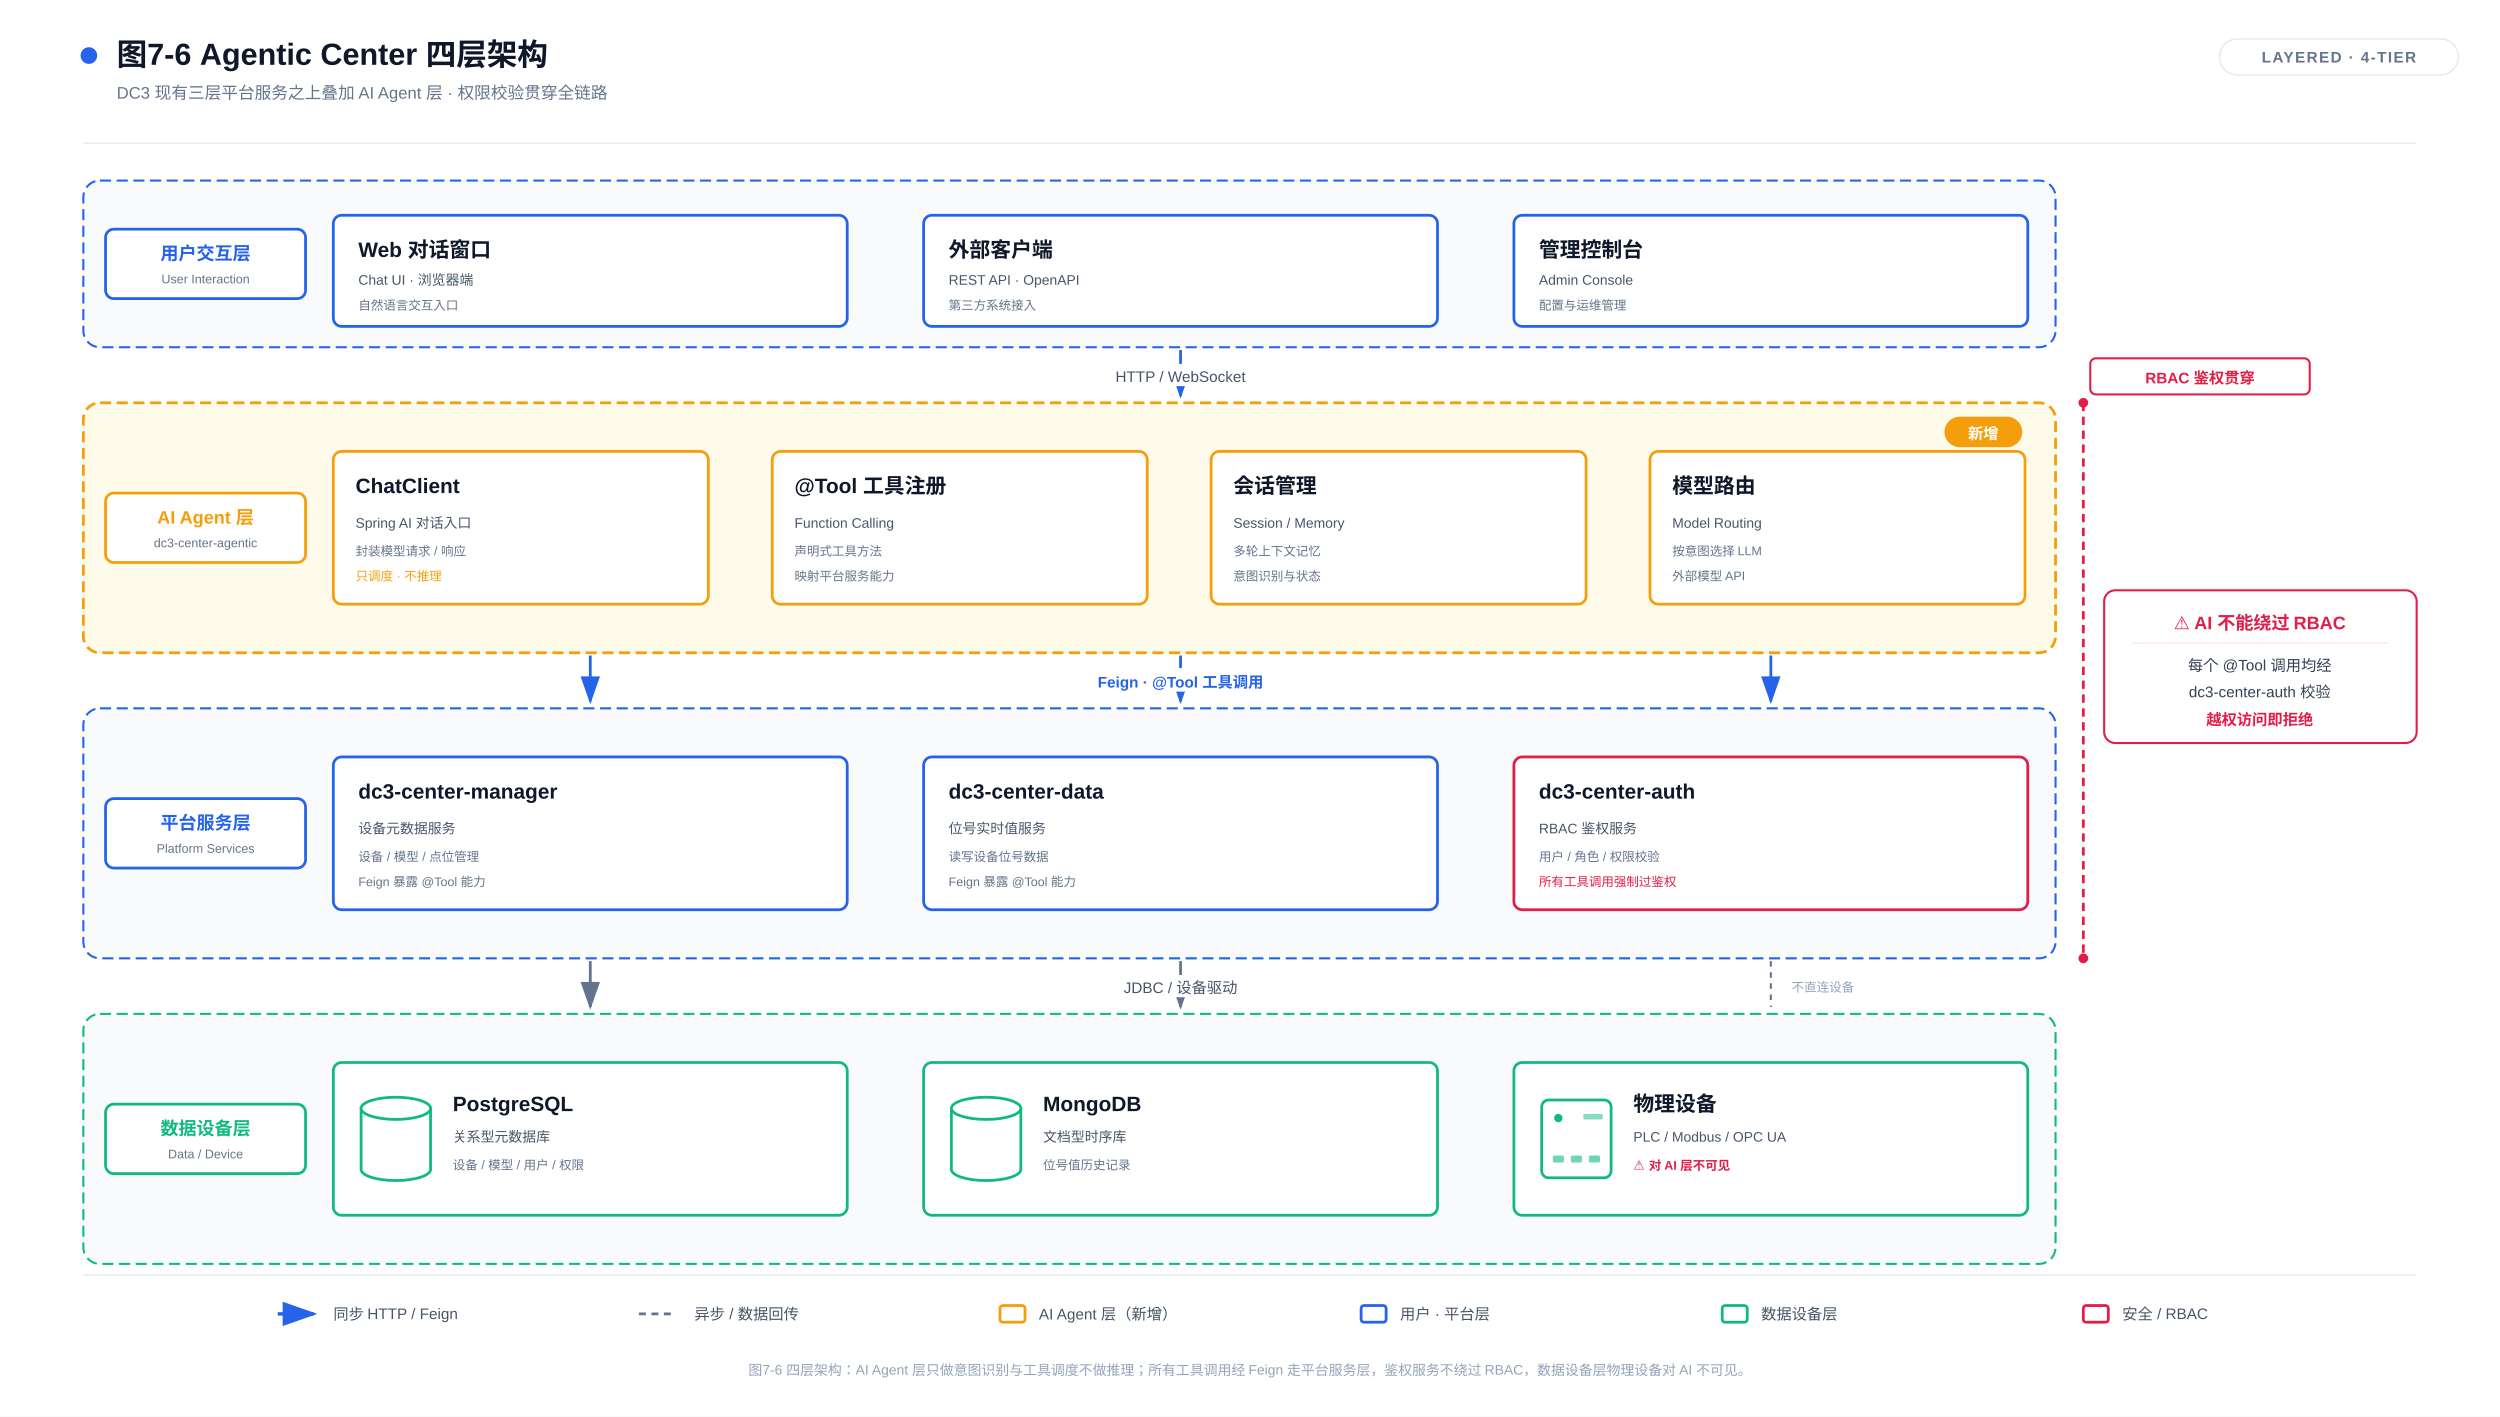
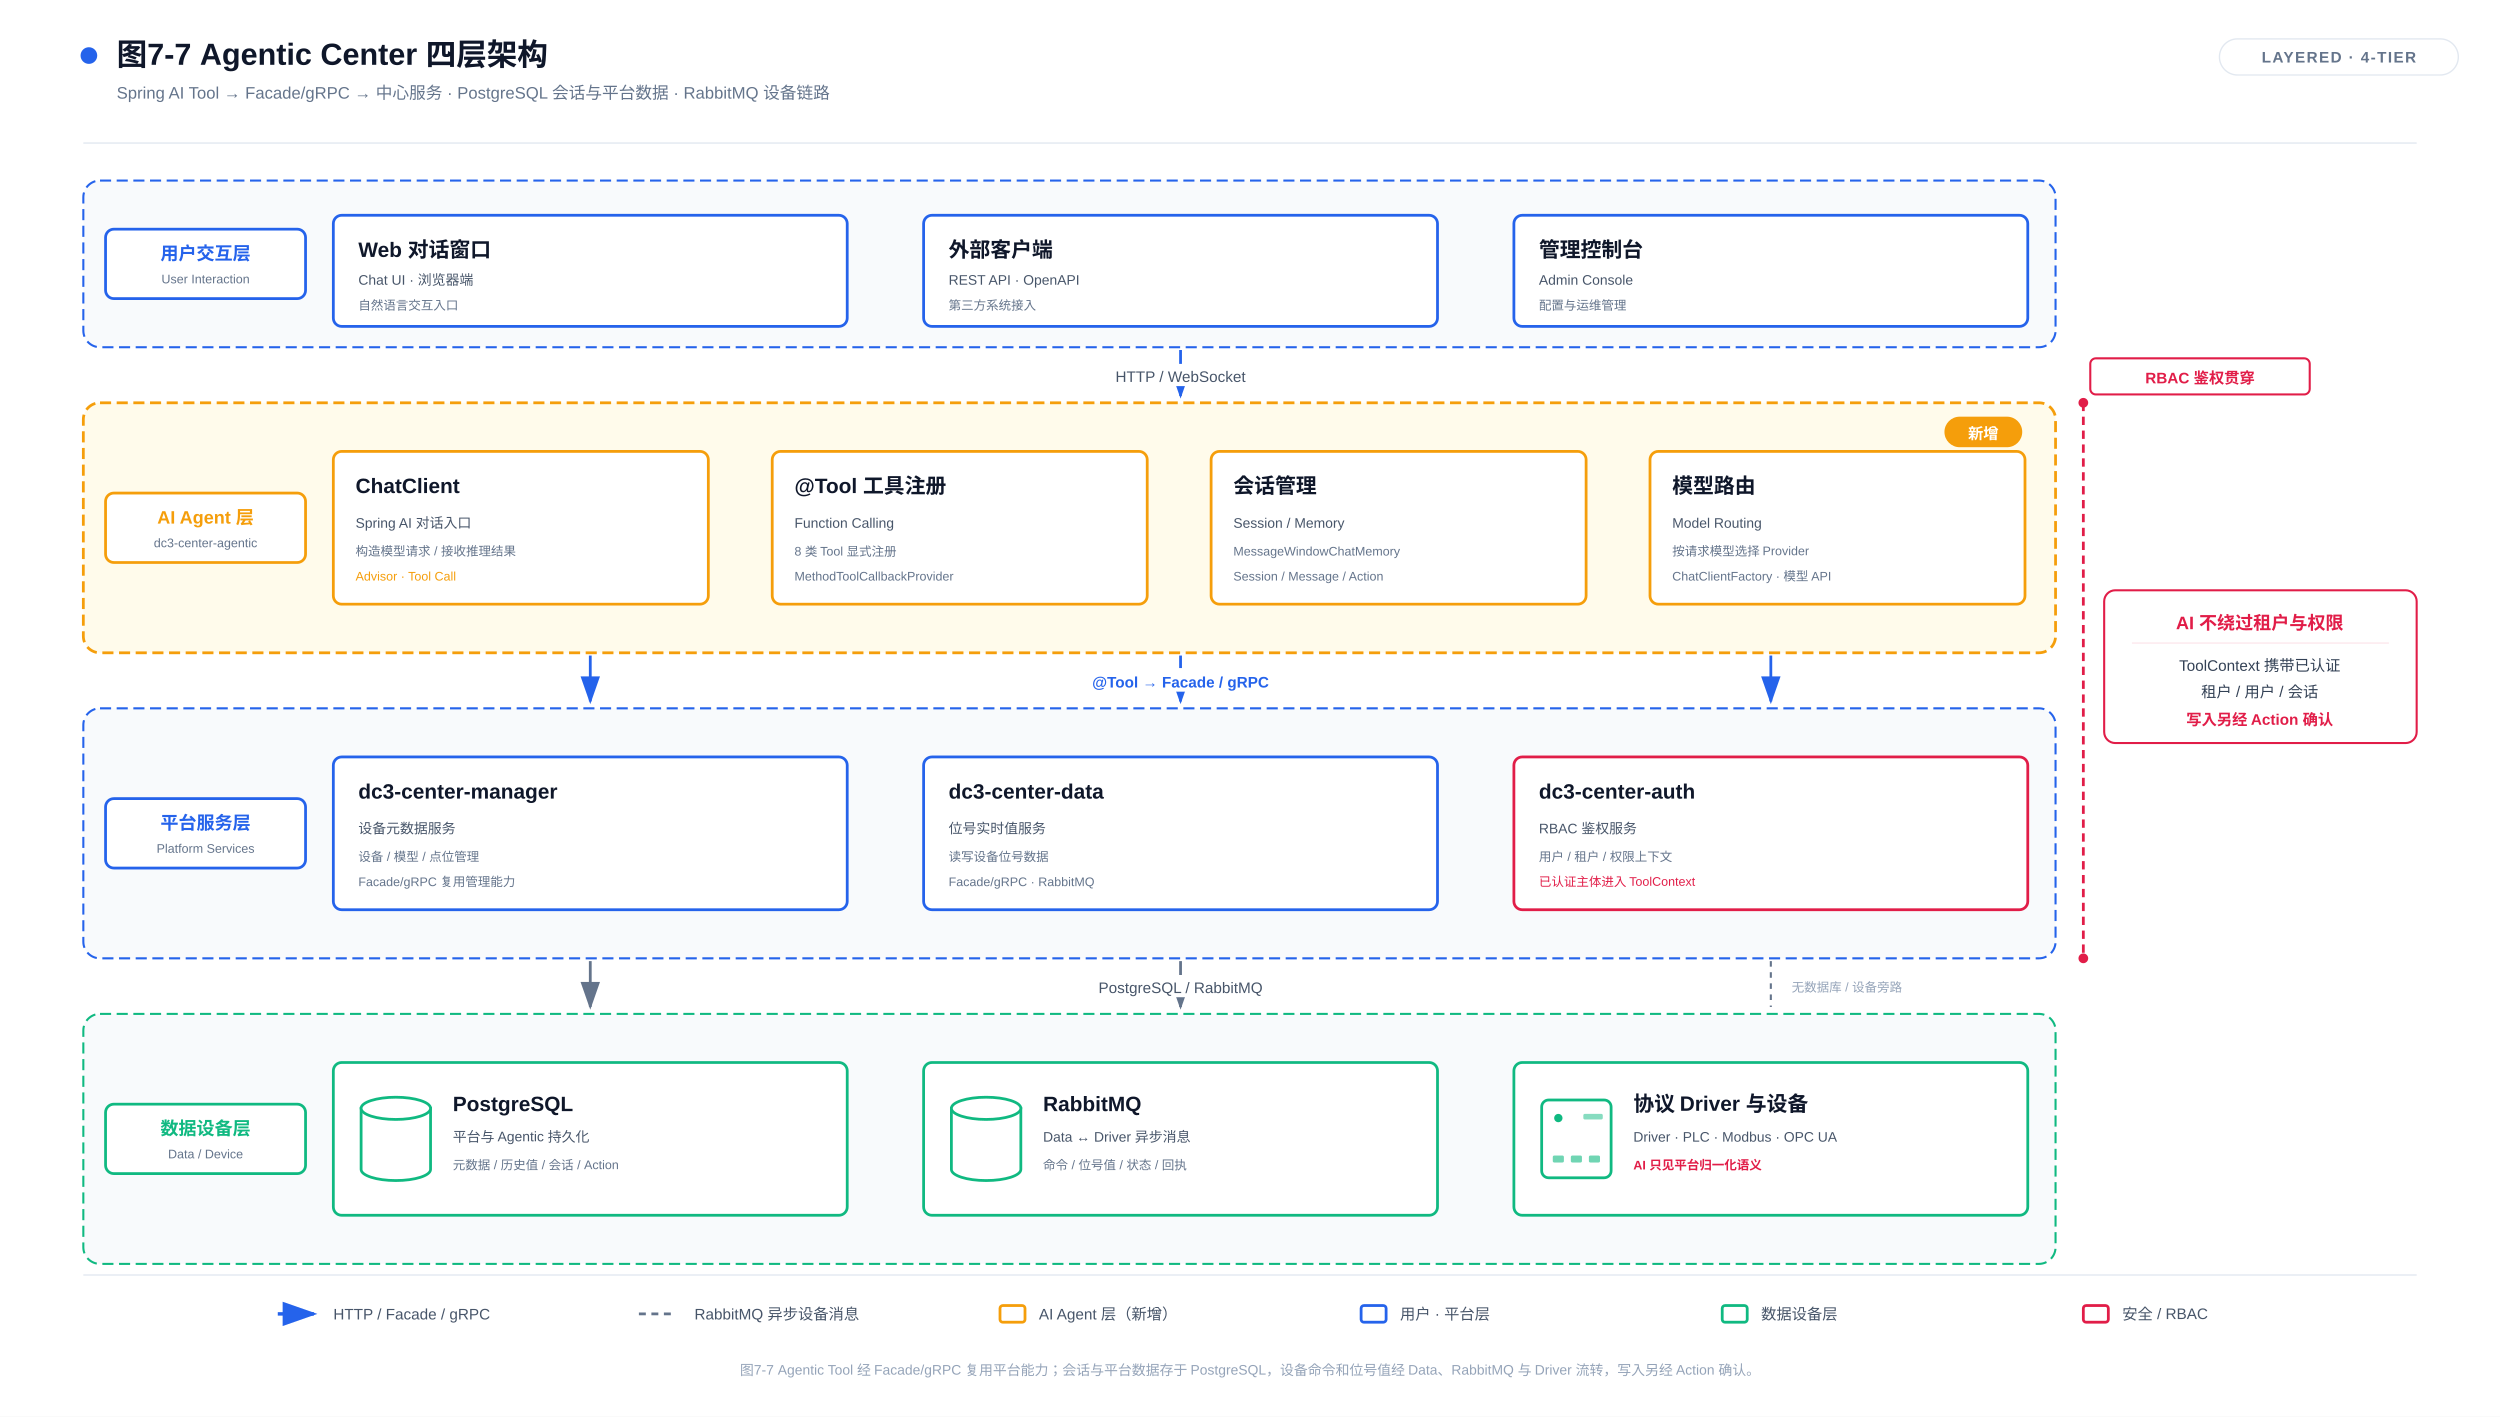
<svg xmlns="http://www.w3.org/2000/svg" width="1800" height="1020" viewBox="0 0 1800 1020" data-style="architecture-diagram-wireframe-white" font-family="'JetBrains Mono','PingFang SC','Microsoft YaHei',Arial,sans-serif">
  <defs>
    <marker id="ah-blue" markerWidth="10" markerHeight="7" refX="9" refY="3.5" orient="auto">
      <polygon points="0 0,10 3.5,0 7" fill="#2563EB" />
    </marker>
    <marker id="ah-gray" markerWidth="10" markerHeight="7" refX="9" refY="3.5" orient="auto">
      <polygon points="0 0,10 3.5,0 7" fill="#64748B" />
    </marker>
    <marker id="ah-green" markerWidth="10" markerHeight="7" refX="9" refY="3.5" orient="auto">
      <polygon points="0 0,10 3.5,0 7" fill="#10B981" />
    </marker>
    <marker id="ah-orange" markerWidth="10" markerHeight="7" refX="9" refY="3.5" orient="auto">
      <polygon points="0 0,10 3.5,0 7" fill="#F59E0B" />
    </marker>
    <marker id="ah-purple" markerWidth="10" markerHeight="7" refX="9" refY="3.5" orient="auto">
      <polygon points="0 0,10 3.5,0 7" fill="#7C3AED" />
    </marker>
    <marker id="ah-red" markerWidth="10" markerHeight="7" refX="9" refY="3.5" orient="auto">
      <polygon points="0 0,10 3.5,0 7" fill="#E11D48" />
    </marker>
  </defs>
  <rect x="0" y="0" width="1800" height="1020" fill="#FFFFFF" />
  <circle cx="64" cy="40" r="6" fill="#2563EB" />
-   <text x="84" y="47" font-size="22" font-weight="700" fill="#0F172A">图7-6 Agentic Center 四层架构</text>
-   <text x="84" y="71" font-size="12" fill="#64748B">DC3 现有三层平台服务之上叠加 AI Agent 层 · 权限校验贯穿全链路</text>
+   <text x="84" y="47" font-size="22" font-weight="700" fill="#0F172A">图7-7 Agentic Center 四层架构</text>
+   <text x="84" y="71" font-size="12" fill="#64748B">Spring AI Tool → Facade/gRPC → 中心服务 · PostgreSQL 会话与平台数据 · RabbitMQ 设备链路</text>
  <rect x="1598" y="28" width="172" height="26" rx="13" fill="#FFFFFF" stroke="#E2E8F0" />
  <text x="1684" y="45" font-size="11" font-weight="600" fill="#64748B" text-anchor="middle" letter-spacing="1">LAYERED · 4-TIER</text>
  <line x1="60" y1="103" x2="1740" y2="103" stroke="#E2E8F0" />
  <rect x="60" y="130" width="1420" height="120" rx="12" fill="#F8FAFC" stroke="#2563EB" stroke-width="1.5" stroke-dasharray="8 4" />
  <rect x="60" y="290" width="1420" height="180" rx="12" fill="#FFFBEB" stroke="#F59E0B" stroke-width="2" stroke-dasharray="8 4" />
  <rect x="60" y="510" width="1420" height="180" rx="12" fill="#F8FAFC" stroke="#2563EB" stroke-width="1.5" stroke-dasharray="8 4" />
  <rect x="60" y="730" width="1420" height="180" rx="12" fill="#F8FAFC" stroke="#10B981" stroke-width="1.5" stroke-dasharray="8 4" />
  <rect x="76" y="165" width="144" height="50" rx="6" fill="#FFFFFF" stroke="#2563EB" stroke-width="2" />
  <text x="148" y="187" font-size="13" font-weight="700" fill="#2563EB" text-anchor="middle">用户交互层</text>
  <text x="148" y="204" font-size="9" fill="#64748B" text-anchor="middle">User Interaction</text>
  <rect x="76" y="355" width="144" height="50" rx="6" fill="#FFFFFF" stroke="#F59E0B" stroke-width="2" />
  <text x="148" y="377" font-size="13" font-weight="700" fill="#F59E0B" text-anchor="middle">AI Agent 层</text>
  <text x="148" y="394" font-size="9" fill="#64748B" text-anchor="middle">dc3-center-agentic</text>
  <rect x="76" y="575" width="144" height="50" rx="6" fill="#FFFFFF" stroke="#2563EB" stroke-width="2" />
  <text x="148" y="597" font-size="13" font-weight="700" fill="#2563EB" text-anchor="middle">平台服务层</text>
  <text x="148" y="614" font-size="9" fill="#64748B" text-anchor="middle">Platform Services</text>
  <rect x="76" y="795" width="144" height="50" rx="6" fill="#FFFFFF" stroke="#10B981" stroke-width="2" />
  <text x="148" y="817" font-size="13" font-weight="700" fill="#10B981" text-anchor="middle">数据设备层</text>
  <text x="148" y="834" font-size="9" fill="#64748B" text-anchor="middle">Data / Device</text>
  <rect x="1400" y="300" width="56" height="22" rx="11" fill="#F59E0B" />
  <text x="1428" y="316" font-size="11" font-weight="700" fill="#FFFFFF" text-anchor="middle">新增</text>
  <g>
    <rect x="240" y="155" width="370" height="80" rx="6" fill="#FFFFFF" stroke="#2563EB" stroke-width="2" />
    <text x="258" y="185" font-size="15" font-weight="700" fill="#0F172A">Web 对话窗口</text>
    <text x="258" y="205" font-size="10" fill="#475569">Chat UI · 浏览器端</text>
    <text x="258" y="223" font-size="9" fill="#64748B">自然语言交互入口</text>
  </g>
  <g>
    <rect x="665" y="155" width="370" height="80" rx="6" fill="#FFFFFF" stroke="#2563EB" stroke-width="2" />
    <text x="683" y="185" font-size="15" font-weight="700" fill="#0F172A">外部客户端</text>
    <text x="683" y="205" font-size="10" fill="#475569">REST API · OpenAPI</text>
    <text x="683" y="223" font-size="9" fill="#64748B">第三方系统接入</text>
  </g>
  <g>
    <rect x="1090" y="155" width="370" height="80" rx="6" fill="#FFFFFF" stroke="#2563EB" stroke-width="2" />
    <text x="1108" y="185" font-size="15" font-weight="700" fill="#0F172A">管理控制台</text>
    <text x="1108" y="205" font-size="10" fill="#475569">Admin Console</text>
    <text x="1108" y="223" font-size="9" fill="#64748B">配置与运维管理</text>
  </g>
  <g>
    <rect x="240" y="325" width="270" height="110" rx="6" fill="#FFFFFF" stroke="#F59E0B" stroke-width="2" />
    <text x="256" y="355" font-size="15" font-weight="700" fill="#0F172A">ChatClient</text>
    <text x="256" y="380" font-size="10" fill="#475569">Spring AI 对话入口</text>
-     <text x="256" y="400" font-size="9" fill="#64748B">封装模型请求 / 响应</text>
-     <text x="256" y="418" font-size="9" fill="#F59E0B">只调度 · 不推理</text>
+     <text x="256" y="400" font-size="9" fill="#64748B">构造模型请求 / 接收推理结果</text>
+     <text x="256" y="418" font-size="9" fill="#F59E0B">Advisor · Tool Call</text>
  </g>
  <g>
    <rect x="556" y="325" width="270" height="110" rx="6" fill="#FFFFFF" stroke="#F59E0B" stroke-width="2" />
    <text x="572" y="355" font-size="15" font-weight="700" fill="#0F172A">@Tool 工具注册</text>
    <text x="572" y="380" font-size="10" fill="#475569">Function Calling</text>
-     <text x="572" y="400" font-size="9" fill="#64748B">声明式工具方法</text>
-     <text x="572" y="418" font-size="9" fill="#64748B">映射平台服务能力</text>
+     <text x="572" y="400" font-size="9" fill="#64748B">8 类 Tool 显式注册</text>
+     <text x="572" y="418" font-size="9" fill="#64748B">MethodToolCallbackProvider</text>
  </g>
  <g>
    <rect x="872" y="325" width="270" height="110" rx="6" fill="#FFFFFF" stroke="#F59E0B" stroke-width="2" />
    <text x="888" y="355" font-size="15" font-weight="700" fill="#0F172A">会话管理</text>
    <text x="888" y="380" font-size="10" fill="#475569">Session / Memory</text>
-     <text x="888" y="400" font-size="9" fill="#64748B">多轮上下文记忆</text>
-     <text x="888" y="418" font-size="9" fill="#64748B">意图识别与状态</text>
+     <text x="888" y="400" font-size="9" fill="#64748B">MessageWindowChatMemory</text>
+     <text x="888" y="418" font-size="9" fill="#64748B">Session / Message / Action</text>
  </g>
  <g>
    <rect x="1188" y="325" width="270" height="110" rx="6" fill="#FFFFFF" stroke="#F59E0B" stroke-width="2" />
    <text x="1204" y="355" font-size="15" font-weight="700" fill="#0F172A">模型路由</text>
    <text x="1204" y="380" font-size="10" fill="#475569">Model Routing</text>
-     <text x="1204" y="400" font-size="9" fill="#64748B">按意图选择 LLM</text>
-     <text x="1204" y="418" font-size="9" fill="#64748B">外部模型 API</text>
+     <text x="1204" y="400" font-size="9" fill="#64748B">按请求模型选择 Provider</text>
+     <text x="1204" y="418" font-size="9" fill="#64748B">ChatClientFactory · 模型 API</text>
  </g>
  <g>
    <rect x="240" y="545" width="370" height="110" rx="6" fill="#FFFFFF" stroke="#2563EB" stroke-width="2" />
    <text x="258" y="575" font-size="15" font-weight="700" fill="#0F172A">dc3-center-manager</text>
    <text x="258" y="600" font-size="10" fill="#475569">设备元数据服务</text>
    <text x="258" y="620" font-size="9" fill="#64748B">设备 / 模型 / 点位管理</text>
-     <text x="258" y="638" font-size="9" fill="#64748B">Feign 暴露 @Tool 能力</text>
+     <text x="258" y="638" font-size="9" fill="#64748B">Facade/gRPC 复用管理能力</text>
  </g>
  <g>
    <rect x="665" y="545" width="370" height="110" rx="6" fill="#FFFFFF" stroke="#2563EB" stroke-width="2" />
    <text x="683" y="575" font-size="15" font-weight="700" fill="#0F172A">dc3-center-data</text>
    <text x="683" y="600" font-size="10" fill="#475569">位号实时值服务</text>
    <text x="683" y="620" font-size="9" fill="#64748B">读写设备位号数据</text>
-     <text x="683" y="638" font-size="9" fill="#64748B">Feign 暴露 @Tool 能力</text>
+     <text x="683" y="638" font-size="9" fill="#64748B">Facade/gRPC · RabbitMQ</text>
  </g>
  <g>
    <rect x="1090" y="545" width="370" height="110" rx="6" fill="#FFFFFF" stroke="#E11D48" stroke-width="2" />
    <text x="1108" y="575" font-size="15" font-weight="700" fill="#0F172A">dc3-center-auth</text>
    <text x="1108" y="600" font-size="10" fill="#475569">RBAC 鉴权服务</text>
-     <text x="1108" y="620" font-size="9" fill="#64748B">用户 / 角色 / 权限校验</text>
-     <text x="1108" y="638" font-size="9" fill="#E11D48">所有工具调用强制过鉴权</text>
+     <text x="1108" y="620" font-size="9" fill="#64748B">用户 / 租户 / 权限上下文</text>
+     <text x="1108" y="638" font-size="9" fill="#E11D48">已认证主体进入 ToolContext</text>
  </g>
  <g>
    <rect x="240" y="765" width="370" height="110" rx="6" fill="#FFFFFF" stroke="#10B981" stroke-width="2" />
    <path d="M 260,798 L 260,842 A 25,8 0 0 0 310,842 L 310,798 Z" fill="#FFFFFF" stroke="#10B981" stroke-width="2" />
    <ellipse cx="285" cy="798" rx="25" ry="8" fill="#FFFFFF" stroke="#10B981" stroke-width="2" />
    <text x="326" y="800" font-size="15" font-weight="700" fill="#0F172A">PostgreSQL</text>
-     <text x="326" y="822" font-size="10" fill="#475569">关系型元数据库</text>
-     <text x="326" y="842" font-size="9" fill="#64748B">设备 / 模型 / 用户 / 权限</text>
+     <text x="326" y="822" font-size="10" fill="#475569">平台与 Agentic 持久化</text>
+     <text x="326" y="842" font-size="9" fill="#64748B">元数据 / 历史值 / 会话 / Action</text>
  </g>
  <g>
    <rect x="665" y="765" width="370" height="110" rx="6" fill="#FFFFFF" stroke="#10B981" stroke-width="2" />
    <path d="M 685,798 L 685,842 A 25,8 0 0 0 735,842 L 735,798 Z" fill="#FFFFFF" stroke="#10B981" stroke-width="2" />
    <ellipse cx="710" cy="798" rx="25" ry="8" fill="#FFFFFF" stroke="#10B981" stroke-width="2" />
-     <text x="751" y="800" font-size="15" font-weight="700" fill="#0F172A">MongoDB</text>
-     <text x="751" y="822" font-size="10" fill="#475569">文档型时序库</text>
-     <text x="751" y="842" font-size="9" fill="#64748B">位号值历史记录</text>
+     <text x="751" y="800" font-size="15" font-weight="700" fill="#0F172A">RabbitMQ</text>
+     <text x="751" y="822" font-size="10" fill="#475569">Data ↔ Driver 异步消息</text>
+     <text x="751" y="842" font-size="9" fill="#64748B">命令 / 位号值 / 状态 / 回执</text>
  </g>
  <g>
    <rect x="1090" y="765" width="370" height="110" rx="6" fill="#FFFFFF" stroke="#10B981" stroke-width="2" />
    <rect x="1110" y="792" width="50" height="56" rx="5" fill="#FFFFFF" stroke="#10B981" stroke-width="2" />
    <circle cx="1122" cy="805" r="3" fill="#10B981" />
    <rect x="1140" y="802" width="14" height="4" rx="1" fill="#10B981" opacity="0.5" />
    <rect x="1118" y="832" width="8" height="5" rx="1" fill="#10B981" opacity="0.6" />
    <rect x="1131" y="832" width="8" height="5" rx="1" fill="#10B981" opacity="0.6" />
    <rect x="1144" y="832" width="8" height="5" rx="1" fill="#10B981" opacity="0.6" />
-     <text x="1176" y="800" font-size="15" font-weight="700" fill="#0F172A">物理设备</text>
-     <text x="1176" y="822" font-size="10" fill="#475569">PLC / Modbus / OPC UA</text>
-     <text x="1176" y="842" font-size="9" font-weight="700" fill="#E11D48">⚠ 对 AI 层不可见</text>
+     <text x="1176" y="800" font-size="15" font-weight="700" fill="#0F172A">协议 Driver 与设备</text>
+     <text x="1176" y="822" font-size="10" fill="#475569">Driver · PLC · Modbus · OPC UA</text>
+     <text x="1176" y="842" font-size="9" font-weight="700" fill="#E11D48">AI 只见平台归一化语义</text>
  </g>
  <line x1="850" y1="252" x2="850" y2="285" stroke="#2563EB" stroke-width="2" marker-end="url(#ah-blue)" />
  <rect x="772" y="262" width="156" height="16" fill="#FFFFFF" />
  <text x="850" y="275" font-size="11" fill="#475569" text-anchor="middle">HTTP / WebSocket</text>
  <line x1="425" y1="472" x2="425" y2="505" stroke="#2563EB" stroke-width="2" marker-end="url(#ah-blue)" />
  <line x1="850" y1="472" x2="850" y2="505" stroke="#2563EB" stroke-width="2" marker-end="url(#ah-blue)" />
  <line x1="1275" y1="472" x2="1275" y2="505" stroke="#2563EB" stroke-width="2" marker-end="url(#ah-blue)" />
  <rect x="715" y="481" width="270" height="17" fill="#FFFFFF" />
-   <text x="850" y="495" font-size="11" font-weight="700" fill="#2563EB" text-anchor="middle">Feign · @Tool 工具调用</text>
+   <text x="850" y="495" font-size="11" font-weight="700" fill="#2563EB" text-anchor="middle">@Tool → Facade / gRPC</text>
  <line x1="425" y1="692" x2="425" y2="725" stroke="#64748B" stroke-width="2" marker-end="url(#ah-gray)" />
  <line x1="850" y1="692" x2="850" y2="725" stroke="#64748B" stroke-width="2" marker-end="url(#ah-gray)" />
  <rect x="772" y="702" width="156" height="16" fill="#FFFFFF" />
-   <text x="850" y="715" font-size="11" fill="#475569" text-anchor="middle">JDBC / 设备驱动</text>
+   <text x="850" y="715" font-size="11" fill="#475569" text-anchor="middle">PostgreSQL / RabbitMQ</text>
  <line x1="1275" y1="692" x2="1275" y2="725" stroke="#64748B" stroke-width="1.5" stroke-dasharray="4 4" />
-   <text x="1290" y="714" font-size="9" fill="#94A3B8">不直连设备</text>
+   <text x="1290" y="714" font-size="9" fill="#94A3B8">无数据库 / 设备旁路</text>
  <rect x="1505" y="258" width="158" height="26" rx="4" fill="#FFFFFF" stroke="#E11D48" stroke-width="1.5" />
  <text x="1584" y="276" font-size="11" font-weight="700" fill="#E11D48" text-anchor="middle">RBAC 鉴权贯穿</text>
  <line x1="1500" y1="290" x2="1500" y2="690" stroke="#E11D48" stroke-width="2" stroke-dasharray="6 4" />
  <circle cx="1500" cy="290" r="3.5" fill="#E11D48" />
  <circle cx="1500" cy="690" r="3.5" fill="#E11D48" />
  <rect x="1515" y="425" width="225" height="110" rx="8" fill="#FFFFFF" stroke="#E11D48" stroke-width="1.5" />
-   <text x="1627" y="453" font-size="13" font-weight="700" fill="#E11D48" text-anchor="middle">⚠ AI 不能绕过 RBAC</text>
+   <text x="1627" y="453" font-size="13" font-weight="700" fill="#E11D48" text-anchor="middle">AI 不绕过租户与权限</text>
  <line x1="1535" y1="463" x2="1720" y2="463" stroke="#FCE7EC" stroke-width="1" />
-   <text x="1627" y="483" font-size="11" fill="#334155" text-anchor="middle">每个 @Tool 调用均经</text>
-   <text x="1627" y="502" font-size="11" fill="#334155" text-anchor="middle">dc3-center-auth 校验</text>
-   <text x="1627" y="522" font-size="11" font-weight="700" fill="#E11D48" text-anchor="middle">越权访问即拒绝</text>
+   <text x="1627" y="483" font-size="11" fill="#334155" text-anchor="middle">ToolContext 携带已认证</text>
+   <text x="1627" y="502" font-size="11" fill="#334155" text-anchor="middle">租户 / 用户 / 会话</text>
+   <text x="1627" y="522" font-size="11" font-weight="700" fill="#E11D48" text-anchor="middle">写入另经 Action 确认</text>
  <line x1="60" y1="918" x2="1740" y2="918" stroke="#E2E8F0" />
  <line x1="200" y1="946" x2="226" y2="946" stroke="#2563EB" stroke-width="2.5" marker-end="url(#ah-blue)" />
-   <text x="240" y="950" font-size="11" fill="#475569">同步 HTTP / Feign</text>
+   <text x="240" y="950" font-size="11" fill="#475569">HTTP / Facade / gRPC</text>
  <line x1="460" y1="946" x2="486" y2="946" stroke="#64748B" stroke-width="2" stroke-dasharray="5 4" />
-   <text x="500" y="950" font-size="11" fill="#475569">异步 / 数据回传</text>
+   <text x="500" y="950" font-size="11" fill="#475569">RabbitMQ 异步设备消息</text>
  <rect x="720" y="940" width="18" height="12" rx="2" fill="#FFFFFF" stroke="#F59E0B" stroke-width="2" />
  <text x="748" y="950" font-size="11" fill="#475569">AI Agent 层（新增）</text>
  <rect x="980" y="940" width="18" height="12" rx="2" fill="#FFFFFF" stroke="#2563EB" stroke-width="2" />
  <text x="1008" y="950" font-size="11" fill="#475569">用户 · 平台层</text>
  <rect x="1240" y="940" width="18" height="12" rx="2" fill="#FFFFFF" stroke="#10B981" stroke-width="2" />
  <text x="1268" y="950" font-size="11" fill="#475569">数据设备层</text>
  <rect x="1500" y="940" width="18" height="12" rx="2" fill="#FFFFFF" stroke="#E11D48" stroke-width="2" />
  <text x="1528" y="950" font-size="11" fill="#475569">安全 / RBAC</text>
-   <text x="900" y="990" font-size="10" fill="#94A3B8" text-anchor="middle">图7-6 四层架构：AI Agent 层只做意图识别与工具调度不做推理；所有工具调用经 Feign 走平台服务层，鉴权服务不绕过 RBAC，数据设备层物理设备对 AI 不可见。</text>
+   <text x="900" y="990" font-size="10" fill="#94A3B8" text-anchor="middle">图7-7 Agentic Tool 经 Facade/gRPC 复用平台能力；会话与平台数据存于 PostgreSQL，设备命令和位号值经 Data、RabbitMQ 与 Driver 流转，写入另经 Action 确认。</text>
</svg>
